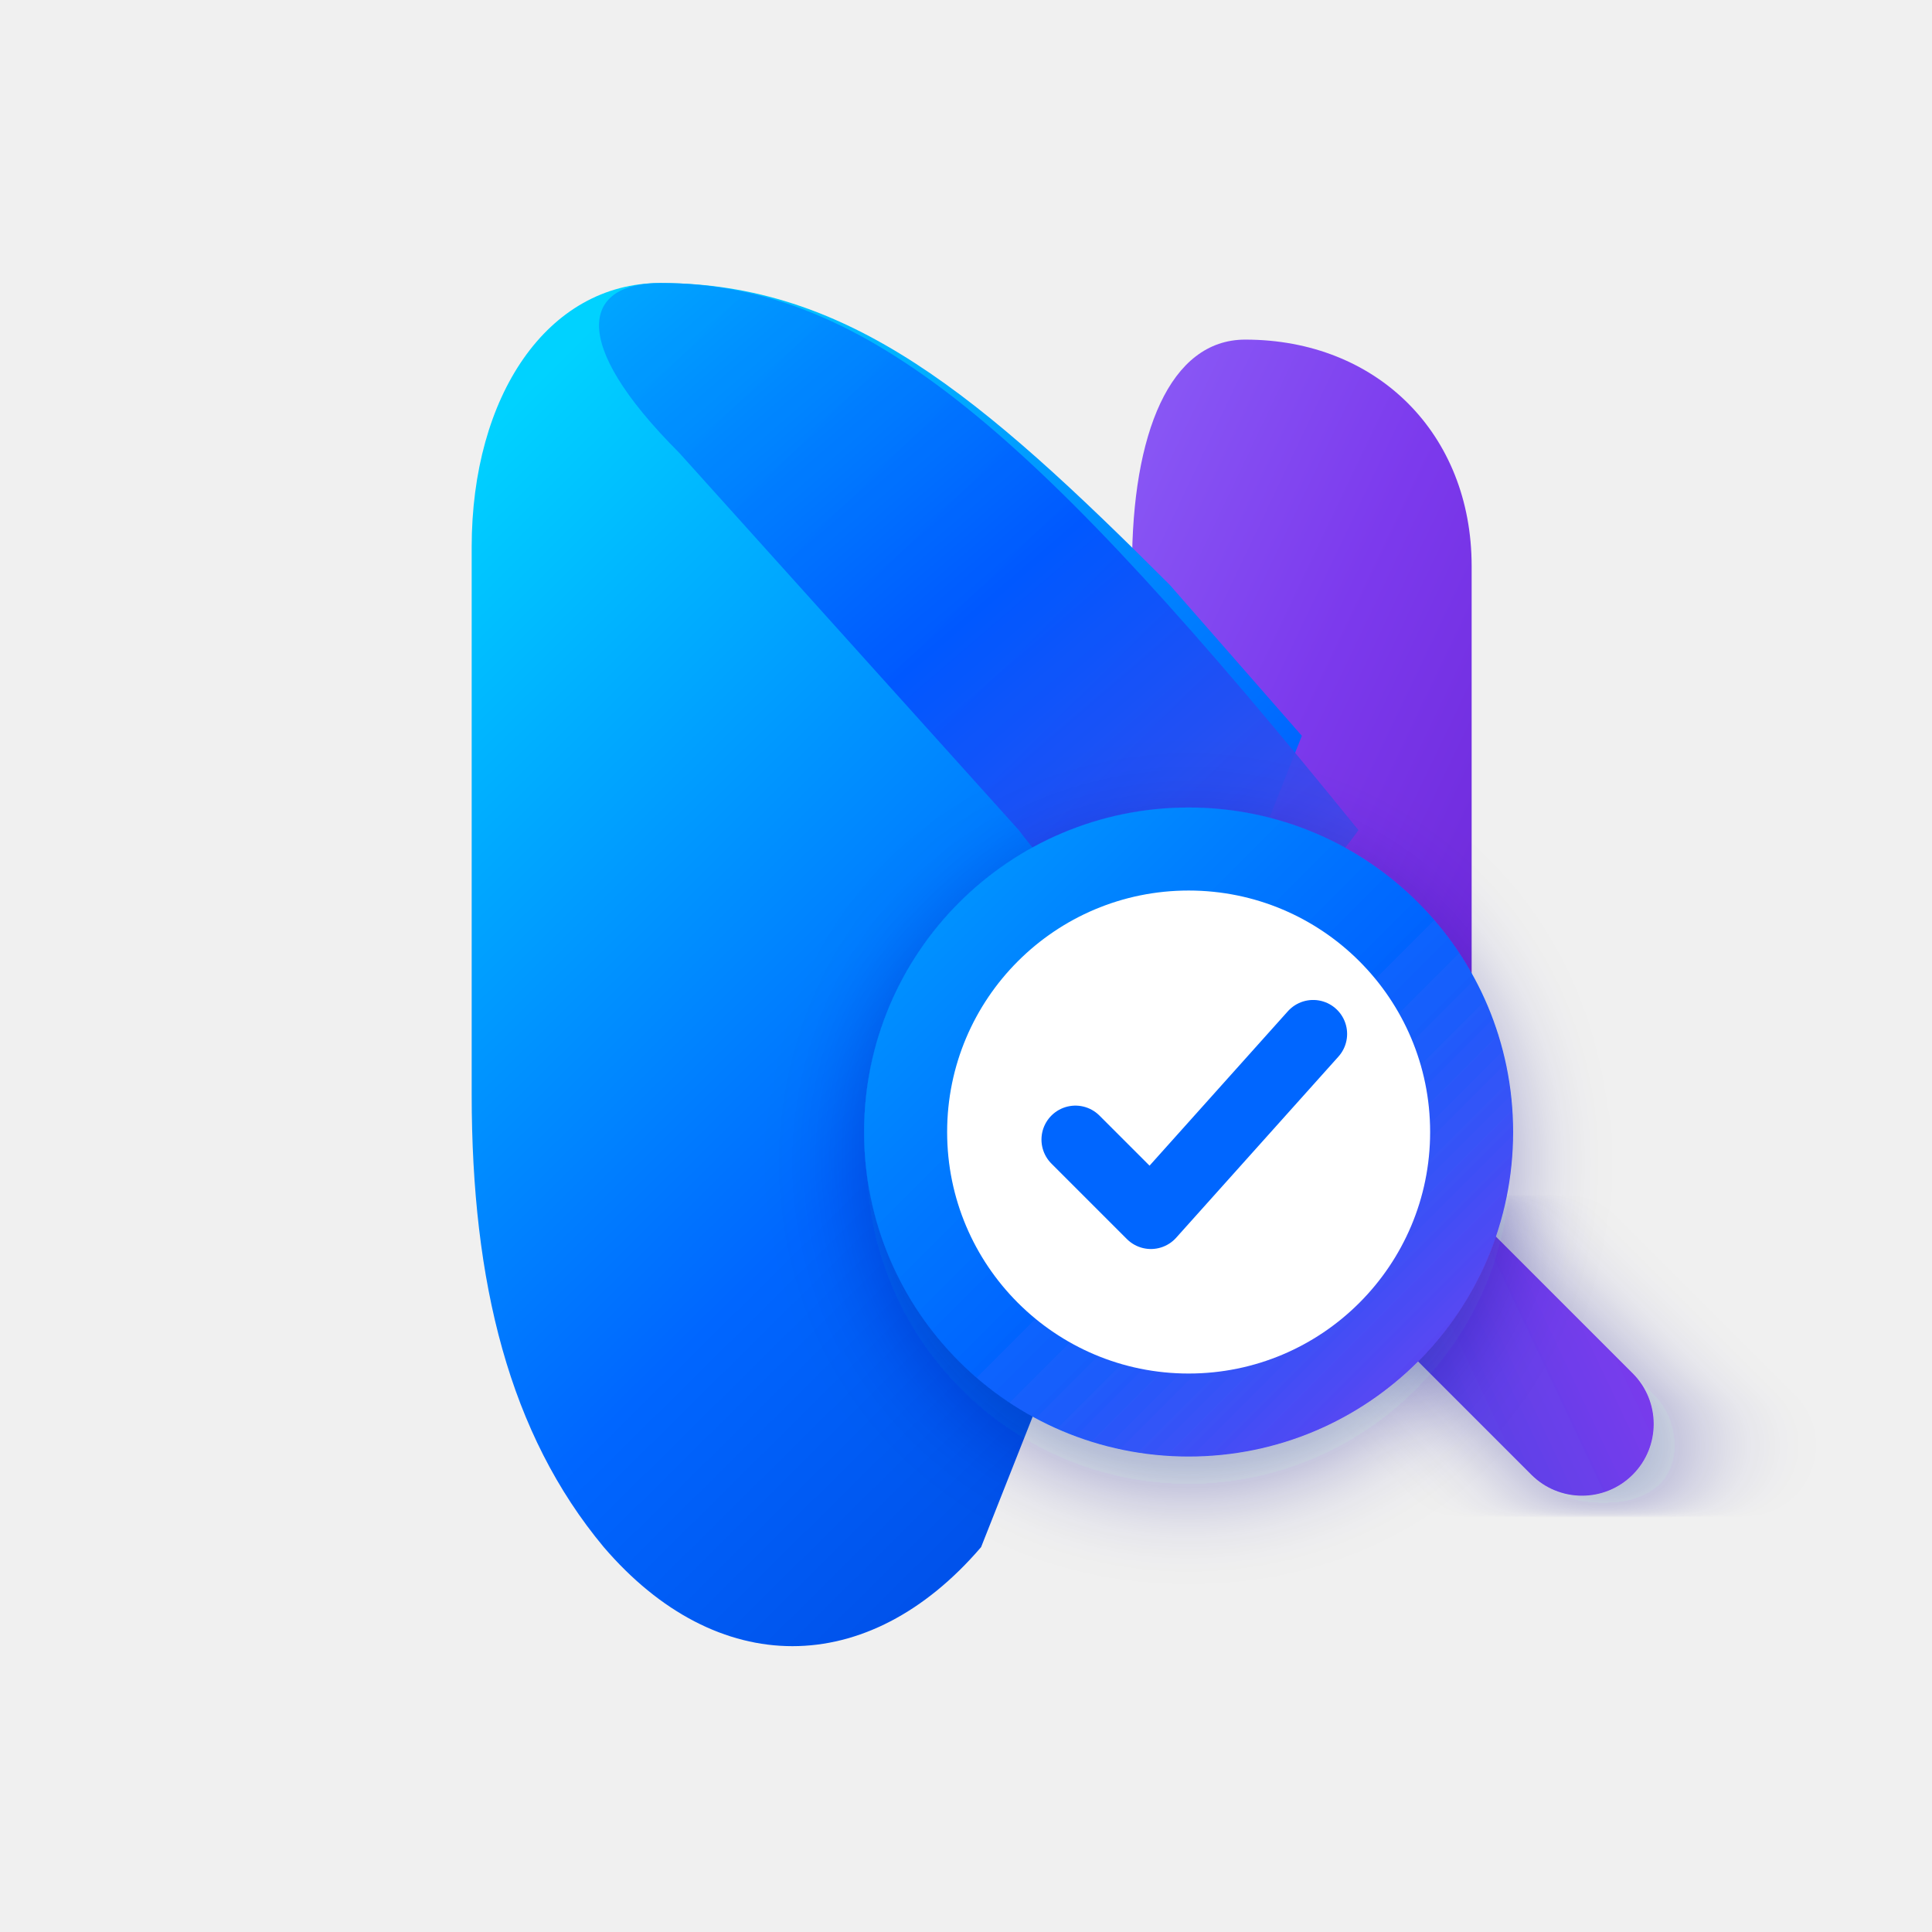
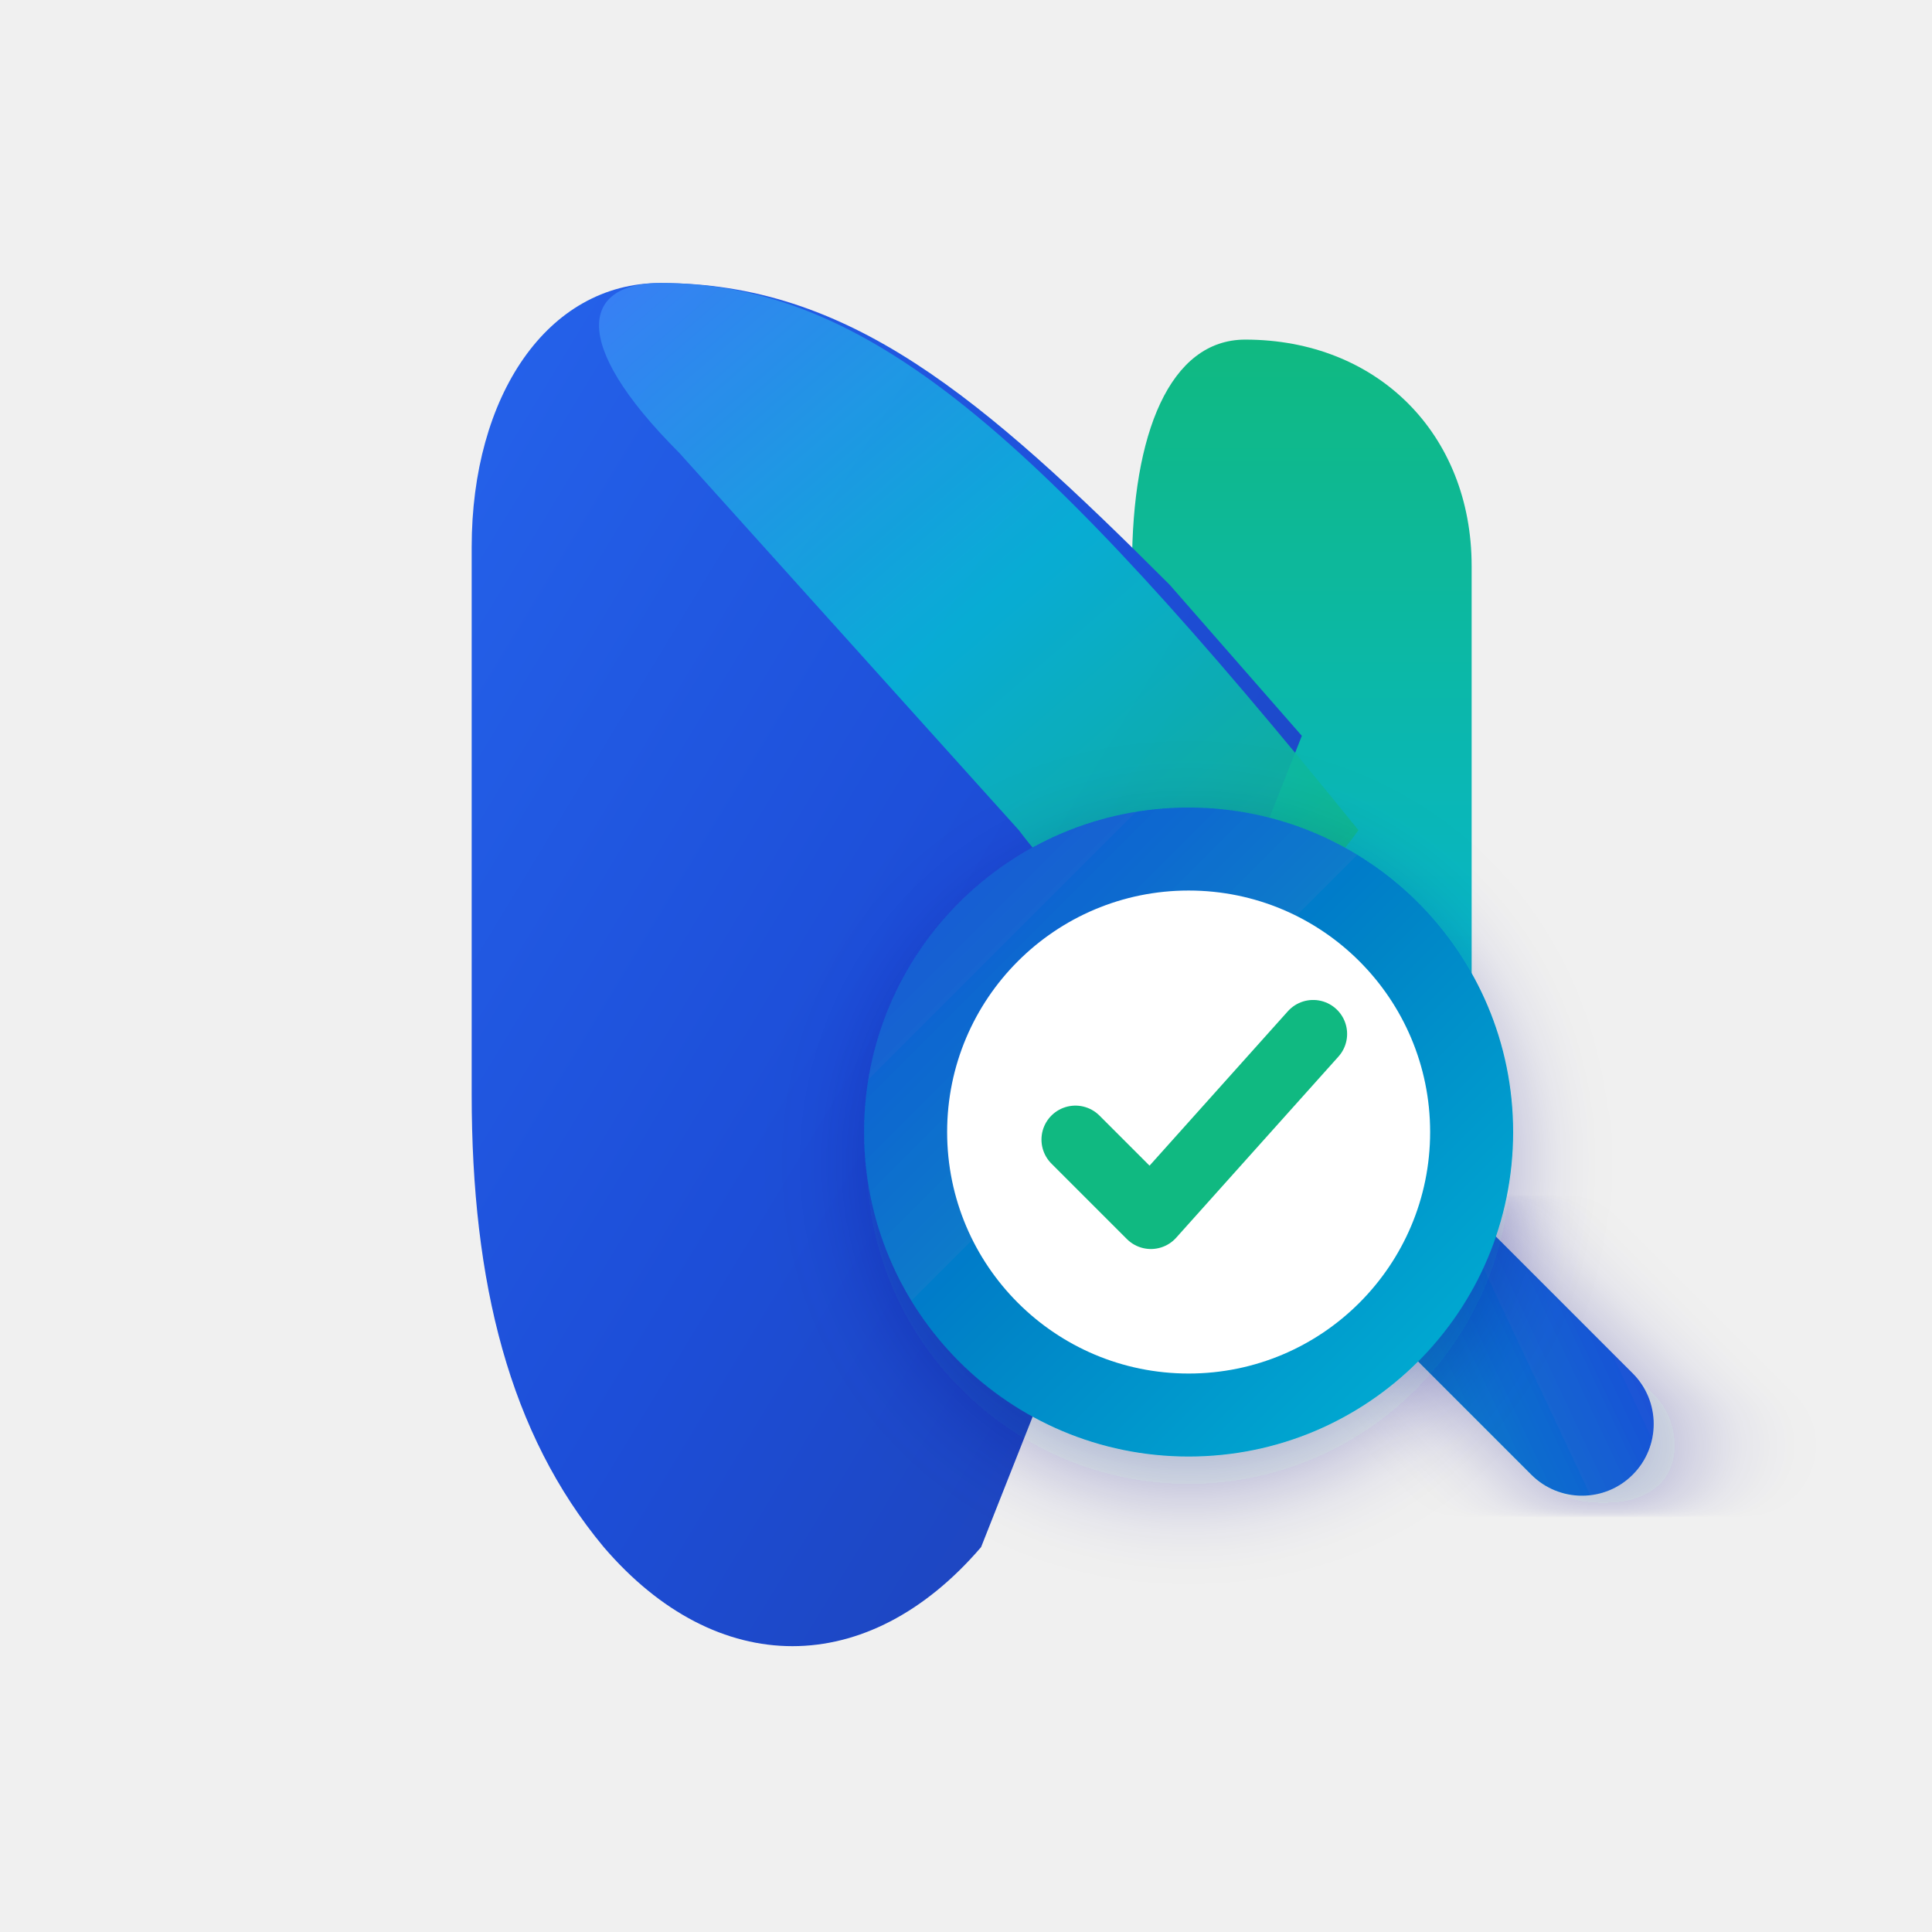
<svg xmlns="http://www.w3.org/2000/svg" viewBox="0 0 512 512" fill="none">
  <defs>
-     <linearGradient id="nLeft" x1="20%" y1="0%" x2="80%" y2="100%">
-       <stop offset="0%" stop-color="#00D2FF" />
-       <stop offset="60%" stop-color="#0066FF" />
-       <stop offset="100%" stop-color="#0047E0" />
+     <linearGradient id="nLeft" x1="0%" y1="0%" x2="100%" y2="100%">
+       <stop offset="0%" stop-color="#2563EB" />
+       <stop offset="50%" stop-color="#1D4ED8" />
+       <stop offset="100%" stop-color="#1E40AF" />
    </linearGradient>
    <linearGradient id="nDiag" x1="0%" y1="0%" x2="100%" y2="100%">
-       <stop offset="0%" stop-color="#00A3FF" />
-       <stop offset="50%" stop-color="#0052FF" />
-       <stop offset="100%" stop-color="#4F46E5" />
+       <stop offset="0%" stop-color="#3B82F6" />
+       <stop offset="50%" stop-color="#06B6D4" />
+       <stop offset="100%" stop-color="#10B981" />
    </linearGradient>
-     <linearGradient id="nRight" x1="0%" y1="0%" x2="100%" y2="100%">
-       <stop offset="0%" stop-color="#8B5CF6" />
-       <stop offset="50%" stop-color="#7C3AED" />
-       <stop offset="100%" stop-color="#6D28D9" />
+     <linearGradient id="nRight" x1="0%" y1="100%" x2="0%" y2="0%">
+       <stop offset="0%" stop-color="#06B6D4" />
+       <stop offset="100%" stop-color="#10B981" />
    </linearGradient>
    <linearGradient id="badgeRing" x1="0%" y1="0%" x2="100%" y2="100%">
-       <stop offset="0%" stop-color="#00A3FF" />
-       <stop offset="50%" stop-color="#0066FF" />
-       <stop offset="100%" stop-color="#7C3AED" />
+       <stop offset="0%" stop-color="#1D4ED8" />
+       <stop offset="50%" stop-color="#0284C7" />
+       <stop offset="100%" stop-color="#06B6D4" />
    </linearGradient>
    <linearGradient id="handleGrad" x1="0%" y1="0%" x2="100%" y2="100%">
-       <stop offset="0%" stop-color="#4F46E5" />
-       <stop offset="100%" stop-color="#7C3AED" />
+       <stop offset="0%" stop-color="#0284C7" />
+       <stop offset="100%" stop-color="#1D4ED8" />
    </linearGradient>
    <filter id="badgeShadow" x="-20%" y="-20%" width="140%" height="140%">
-       <feDropShadow dx="0" dy="8" stdDeviation="12" flood-color="#002288" flood-opacity="0.35" />
+       <feDropShadow dx="0" dy="8" stdDeviation="12" flood-color="#002288" flood-opacity="0.30" />
    </filter>
  </defs>
  <path d="M 330 90        C 365 90, 390 115, 390 150        L 390 270        C 360 250, 330 260, 300 280        L 300 150        C 300 115, 310 90, 330 90 Z" fill="url(#nRight)" />
  <path d="M 175 75        C 225 75, 260 105, 310 155        L 345 195        L 260 410        C 230 445, 190 445, 160 410        C 135 380, 125 340, 125 290        L 125 145        C 125 105, 145 75, 175 75 Z" fill="url(#nLeft)" />
  <path d="M 175 75        C 230 75, 275 115, 360 220        C 335 255, 300 260, 270 220        L 180 120        C 150 90, 155 75, 175 75 Z" fill="url(#nDiag)" opacity="0.9" />
  <rect x="345" y="330" width="38" height="105" rx="19" transform="rotate(-45 345 330)" fill="url(#handleGrad)" filter="url(#badgeShadow)" />
  <circle cx="315" cy="300" r="86" fill="url(#badgeRing)" filter="url(#badgeShadow)" />
  <circle cx="315" cy="300" r="64" fill="#FFFFFF" />
-   <path d="M 285 302        L 305 322        L 348 274" stroke="#0066FF" stroke-width="18" stroke-linecap="round" stroke-linejoin="round" />
+   <path d="M 285 302        L 305 322        L 348 274" stroke="#10B981" stroke-width="18" stroke-linecap="round" stroke-linejoin="round" />
</svg>
